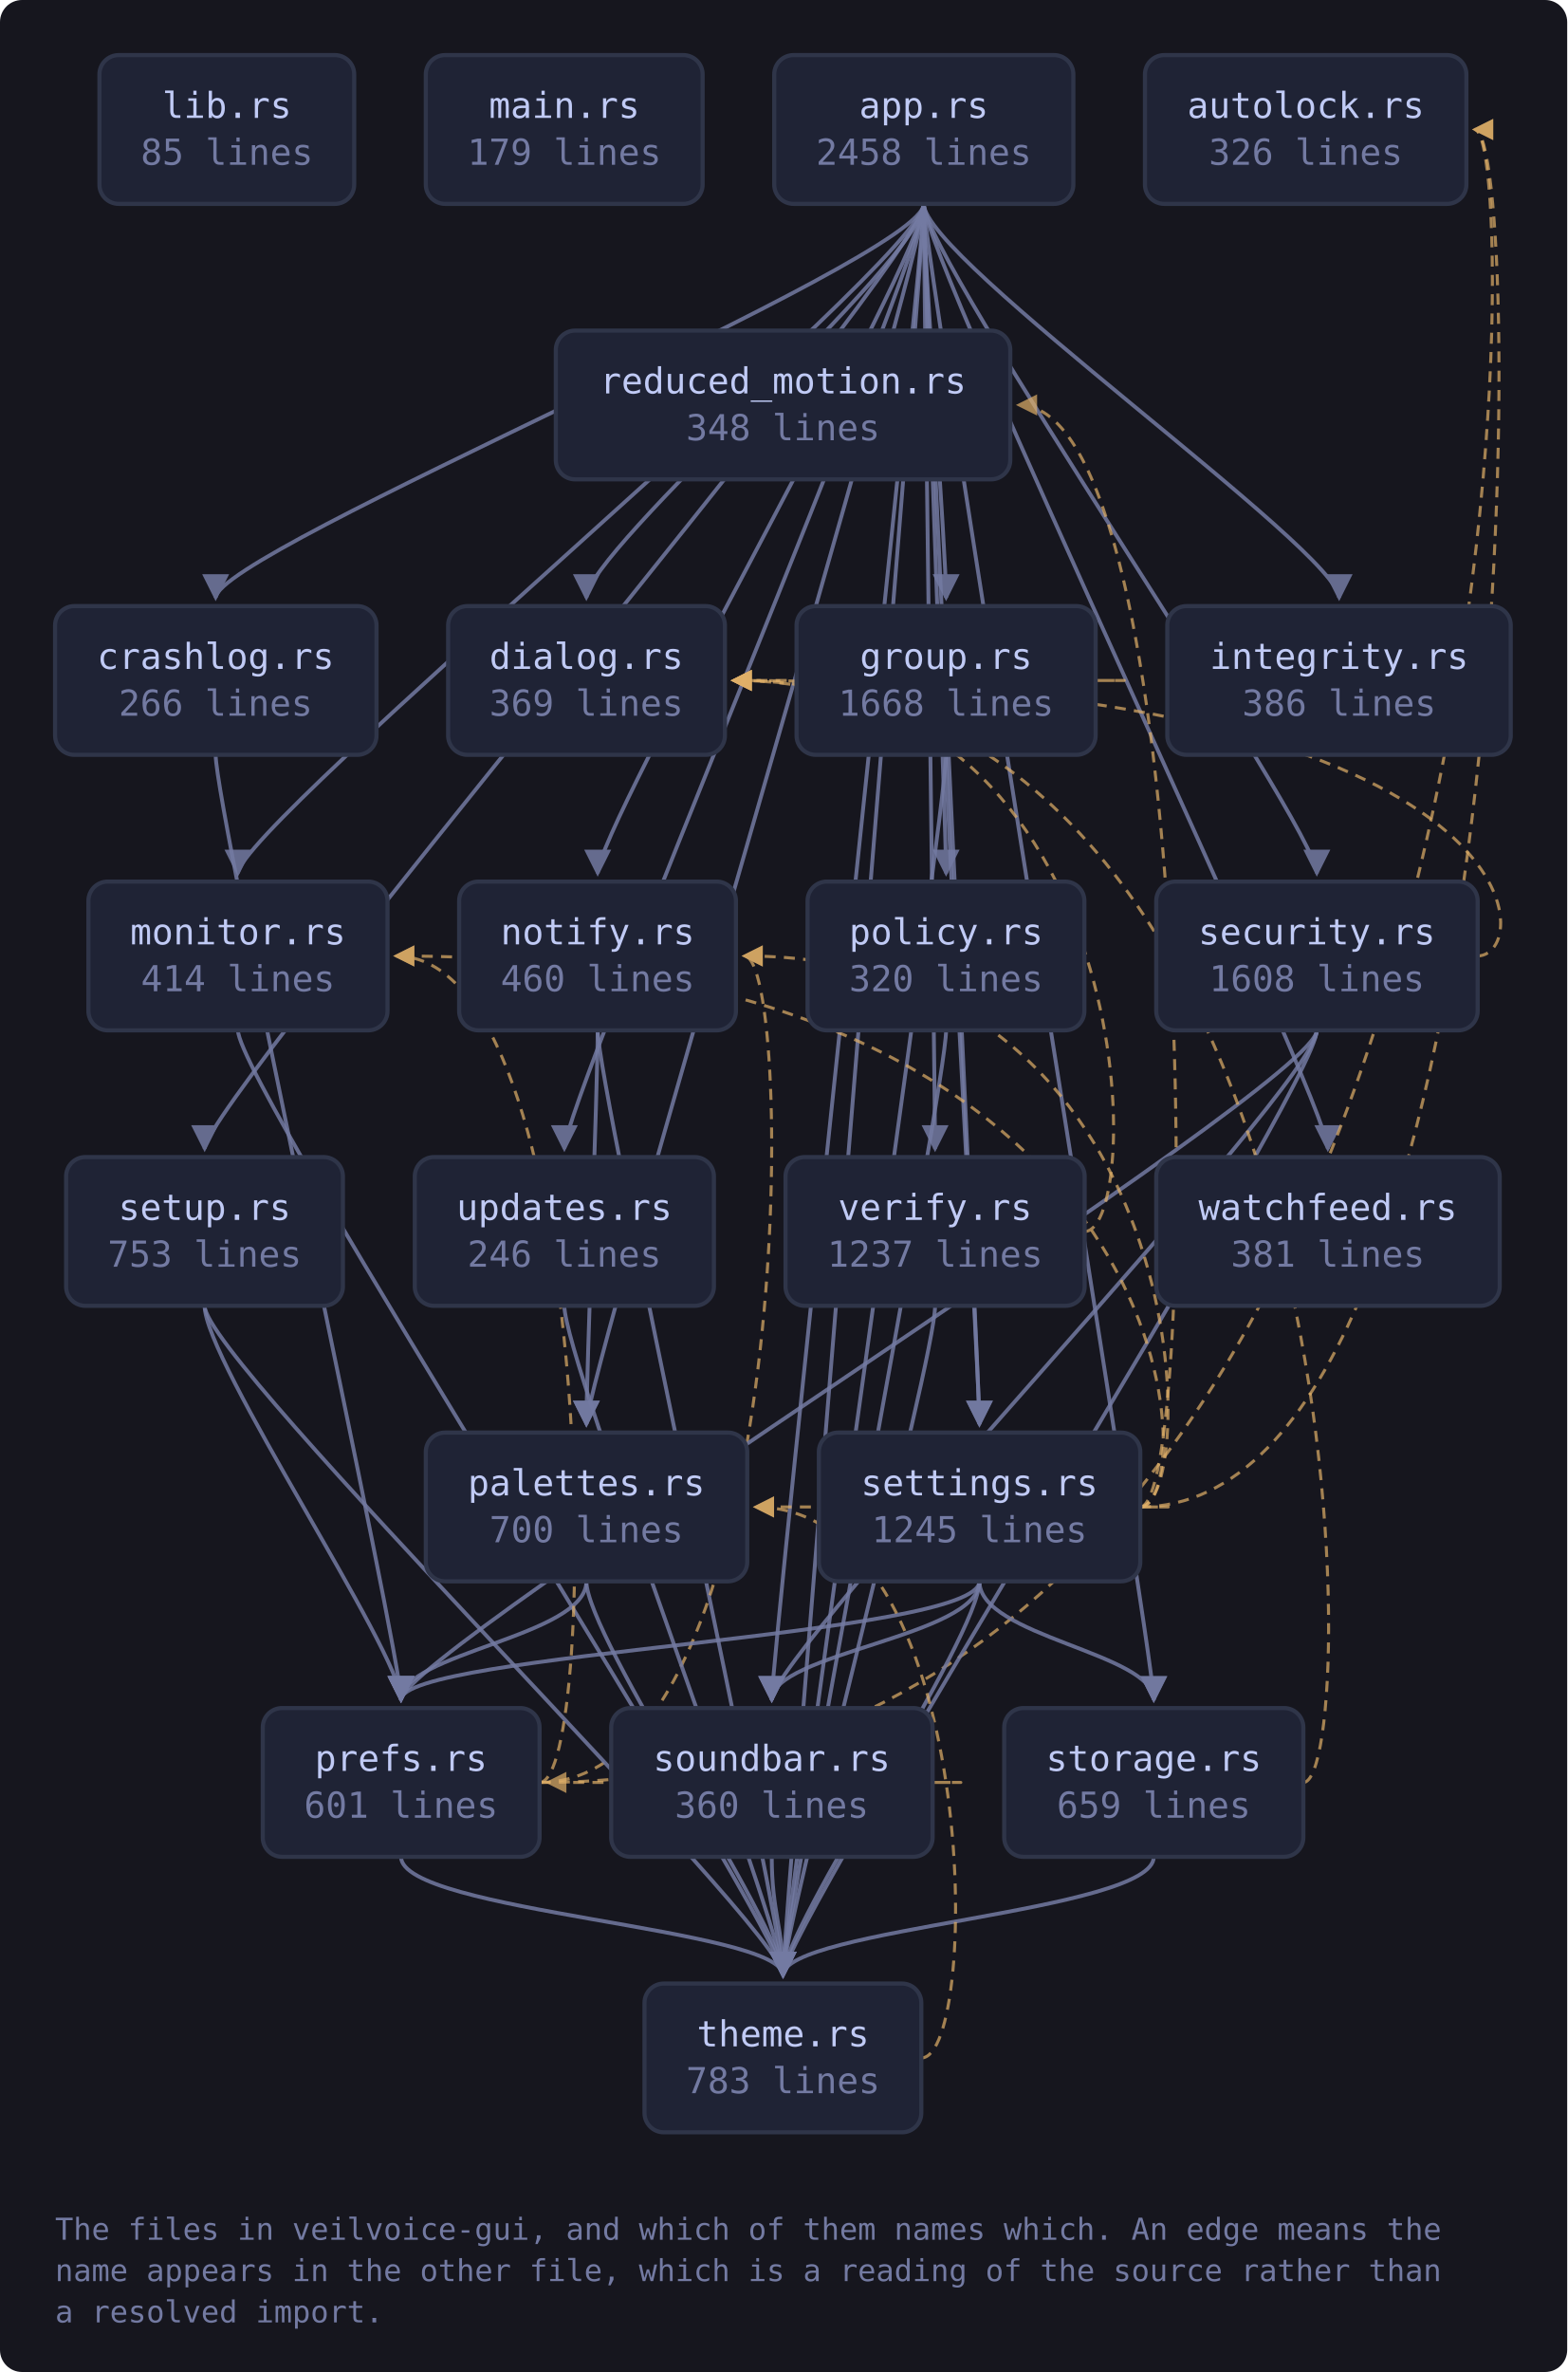
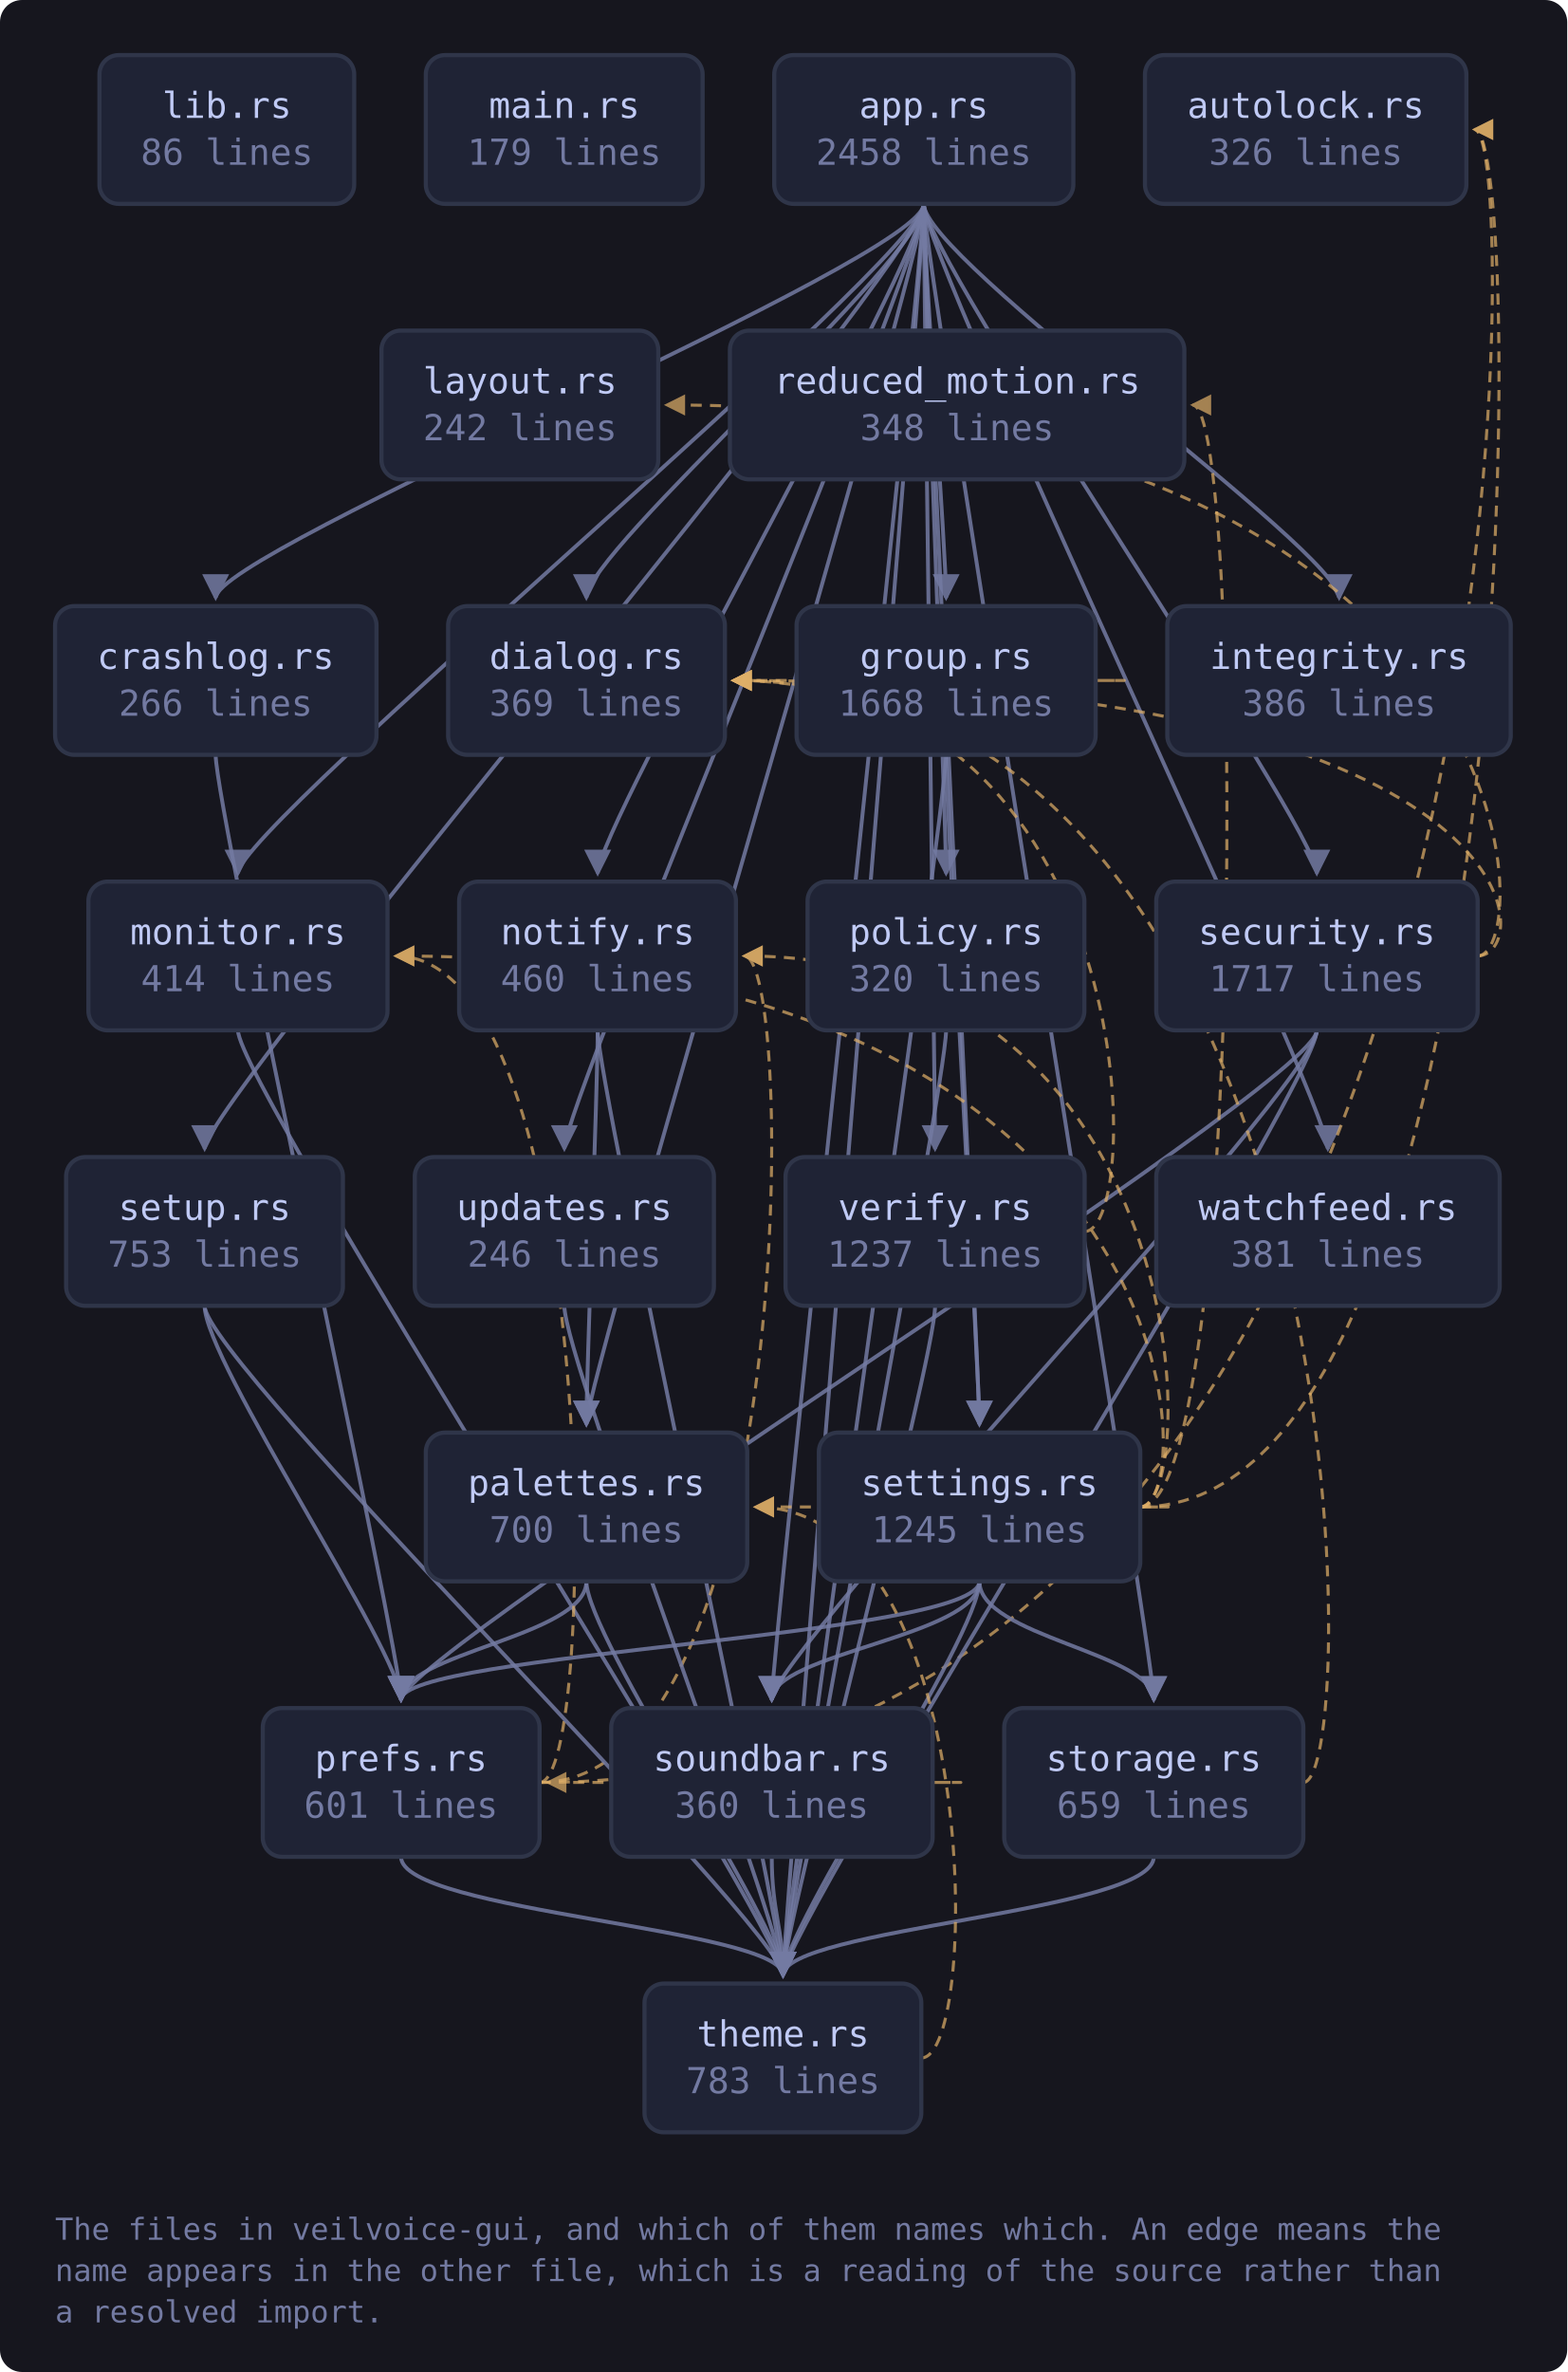
<svg xmlns="http://www.w3.org/2000/svg" viewBox="0 0 569 861" width="569" height="861" style="max-width:100%;height:auto" role="img" aria-label="flowchart">
  <defs>
    <marker id="a-muted" viewBox="0 0 8 8" refX="7" refY="4" markerWidth="7" markerHeight="7" orient="auto-start-reverse">
      <path d="M0 0 L8 4 L0 8 z" fill="var(--muted, #737aa2)" />
    </marker>
    <marker id="a-warn" viewBox="0 0 8 8" refX="7" refY="4" markerWidth="7" markerHeight="7" orient="auto-start-reverse">
      <path d="M0 0 L8 4 L0 8 z" fill="var(--warn, #e0af68)" />
    </marker>
    <marker id="a-accent" viewBox="0 0 8 8" refX="7" refY="4" markerWidth="7" markerHeight="7" orient="auto-start-reverse">
      <path d="M0 0 L8 4 L0 8 z" fill="var(--accent, #7aa2f7)" />
    </marker>
    <marker id="a-cyan" viewBox="0 0 8 8" refX="7" refY="4" markerWidth="7" markerHeight="7" orient="auto-start-reverse">
      <path d="M0 0 L8 4 L0 8 z" fill="var(--cyan, #7dcfff)" />
    </marker>
    <marker id="a-accent-2" viewBox="0 0 8 8" refX="7" refY="4" markerWidth="7" markerHeight="7" orient="auto-start-reverse">
      <path d="M0 0 L8 4 L0 8 z" fill="var(--accent-2, #bb9af7)" />
    </marker>
  </defs>
  <rect x="0" y="0" width="569" height="861" fill="var(--bg-inset, #16161e)" rx="8" />
  <path d="M335.4 74.0 C 335.4 94.0, 78.3 200.0, 78.3 217.0" fill="none" stroke="var(--muted, #737aa2)" stroke-width="1.4" opacity="0.85" marker-end="url(#a-muted)" />
  <path d="M335.4 74.0 C 335.4 94.0, 212.9 200.0, 212.9 217.0" fill="none" stroke="var(--muted, #737aa2)" stroke-width="1.4" opacity="0.85" marker-end="url(#a-muted)" />
  <path d="M335.4 74.0 C 335.4 94.0, 343.5 200.0, 343.5 217.0" fill="none" stroke="var(--muted, #737aa2)" stroke-width="1.4" opacity="0.85" marker-end="url(#a-muted)" />
  <path d="M335.4 74.0 C 335.4 94.0, 486.2 200.0, 486.2 217.0" fill="none" stroke="var(--muted, #737aa2)" stroke-width="1.4" opacity="0.85" marker-end="url(#a-muted)" />
  <path d="M335.4 74.0 C 335.4 94.0, 86.4 300.0, 86.4 317.0" fill="none" stroke="var(--muted, #737aa2)" stroke-width="1.4" opacity="0.85" marker-end="url(#a-muted)" />
  <path d="M335.4 74.0 C 335.4 94.0, 217.0 300.0, 217.0 317.0" fill="none" stroke="var(--muted, #737aa2)" stroke-width="1.4" opacity="0.85" marker-end="url(#a-muted)" />
  <path d="M335.4 74.0 C 335.4 94.0, 212.9 500.0, 212.9 517.0" fill="none" stroke="var(--muted, #737aa2)" stroke-width="1.4" opacity="0.85" marker-end="url(#a-muted)" />
  <path d="M335.4 74.0 C 335.4 94.0, 343.5 300.0, 343.5 317.0" fill="none" stroke="var(--muted, #737aa2)" stroke-width="1.4" opacity="0.85" marker-end="url(#a-muted)" />
  <path d="M335.4 74.0 C 335.4 94.0, 478.1 300.0, 478.1 317.0" fill="none" stroke="var(--muted, #737aa2)" stroke-width="1.4" opacity="0.85" marker-end="url(#a-muted)" />
  <path d="M335.4 74.0 C 335.4 94.0, 355.6 500.0, 355.6 517.0" fill="none" stroke="var(--muted, #737aa2)" stroke-width="1.4" opacity="0.85" marker-end="url(#a-muted)" />
  <path d="M335.4 74.0 C 335.4 94.0, 74.3 400.0, 74.3 417.0" fill="none" stroke="var(--muted, #737aa2)" stroke-width="1.4" opacity="0.85" marker-end="url(#a-muted)" />
  <path d="M335.4 74.0 C 335.4 94.0, 280.2 600.0, 280.2 617.0" fill="none" stroke="var(--muted, #737aa2)" stroke-width="1.4" opacity="0.85" marker-end="url(#a-muted)" />
  <path d="M335.4 74.0 C 335.4 94.0, 418.9 600.0, 418.9 617.0" fill="none" stroke="var(--muted, #737aa2)" stroke-width="1.4" opacity="0.85" marker-end="url(#a-muted)" />
  <path d="M335.4 74.0 C 335.4 94.0, 284.3 700.0, 284.3 717.0" fill="none" stroke="var(--muted, #737aa2)" stroke-width="1.4" opacity="0.85" marker-end="url(#a-muted)" />
  <path d="M335.4 74.0 C 335.4 94.0, 204.9 400.0, 204.9 417.0" fill="none" stroke="var(--muted, #737aa2)" stroke-width="1.4" opacity="0.85" marker-end="url(#a-muted)" />
  <path d="M335.4 74.0 C 335.4 94.0, 339.5 400.0, 339.5 417.0" fill="none" stroke="var(--muted, #737aa2)" stroke-width="1.4" opacity="0.85" marker-end="url(#a-muted)" />
  <path d="M335.4 74.0 C 335.4 94.0, 482.1 400.0, 482.1 417.0" fill="none" stroke="var(--muted, #737aa2)" stroke-width="1.4" opacity="0.85" marker-end="url(#a-muted)" />
  <path d="M78.3 274.0 C 78.3 294.0, 145.6 600.0, 145.6 617.0" fill="none" stroke="var(--muted, #737aa2)" stroke-width="1.4" opacity="0.85" marker-end="url(#a-muted)" />
  <path d="M397.8 247.0 C 419.8 247.0, 419.8 247.0, 266.2 247.0" fill="none" stroke="var(--warn, #e0af68)" stroke-width="1.1" opacity="0.7" stroke-dasharray="4 3" marker-end="url(#a-warn)" />
  <path d="M343.5 274.0 C 343.5 294.0, 355.6 500.0, 355.6 517.0" fill="none" stroke="var(--muted, #737aa2)" stroke-width="1.4" opacity="0.85" marker-end="url(#a-muted)" />
  <path d="M343.5 274.0 C 343.5 294.0, 284.3 700.0, 284.3 717.0" fill="none" stroke="var(--muted, #737aa2)" stroke-width="1.4" opacity="0.85" marker-end="url(#a-muted)" />
  <path d="M86.4 374.0 C 86.4 394.0, 284.3 700.0, 284.3 717.0" fill="none" stroke="var(--muted, #737aa2)" stroke-width="1.4" opacity="0.85" marker-end="url(#a-muted)" />
  <path d="M217.0 374.0 C 217.0 394.0, 212.9 500.0, 212.9 517.0" fill="none" stroke="var(--muted, #737aa2)" stroke-width="1.4" opacity="0.85" marker-end="url(#a-muted)" />
  <path d="M217.0 374.0 C 217.0 394.0, 284.3 700.0, 284.3 717.0" fill="none" stroke="var(--muted, #737aa2)" stroke-width="1.4" opacity="0.85" marker-end="url(#a-muted)" />
  <path d="M212.9 574.0 C 212.9 594.0, 145.6 600.0, 145.6 617.0" fill="none" stroke="var(--muted, #737aa2)" stroke-width="1.4" opacity="0.85" marker-end="url(#a-muted)" />
  <path d="M212.9 574.0 C 212.9 594.0, 284.3 700.0, 284.3 717.0" fill="none" stroke="var(--muted, #737aa2)" stroke-width="1.4" opacity="0.85" marker-end="url(#a-muted)" />
  <path d="M343.5 374.0 C 343.5 394.0, 284.3 700.0, 284.3 717.0" fill="none" stroke="var(--muted, #737aa2)" stroke-width="1.4" opacity="0.85" marker-end="url(#a-muted)" />
  <path d="M195.9 647.0 C 554.4 647.0, 554.4 47.0, 535.4 47.0" fill="none" stroke="var(--warn, #e0af68)" stroke-width="1.1" opacity="0.7" stroke-dasharray="4 3" marker-end="url(#a-warn)" />
  <path d="M195.9 647.0 C 217.9 647.0, 217.9 347.0, 143.7 347.0" fill="none" stroke="var(--warn, #e0af68)" stroke-width="1.1" opacity="0.7" stroke-dasharray="4 3" marker-end="url(#a-warn)" />
  <path d="M195.9 647.0 C 289.2 647.0, 289.2 347.0, 270.2 347.0" fill="none" stroke="var(--warn, #e0af68)" stroke-width="1.1" opacity="0.7" stroke-dasharray="4 3" marker-end="url(#a-warn)" />
  <path d="M145.6 674.0 C 145.6 694.0, 284.3 700.0, 284.3 717.0" fill="none" stroke="var(--muted, #737aa2)" stroke-width="1.4" opacity="0.85" marker-end="url(#a-muted)" />
  <path d="M536.4 347.0 C 558.4 347.0, 558.4 247.0, 266.2 247.0" fill="none" stroke="var(--warn, #e0af68)" stroke-width="1.1" opacity="0.7" stroke-dasharray="4 3" marker-end="url(#a-warn)" />
+   <path d="M536.4 347.0 C 558.4 347.0, 558.4 147.0, 242.0 147.0" fill="none" stroke="var(--warn, #e0af68)" stroke-width="1.1" opacity="0.7" stroke-dasharray="4 3" marker-end="url(#a-warn)" />
  <path d="M478.1 374.0 C 478.1 394.0, 145.6 600.0, 145.6 617.0" fill="none" stroke="var(--muted, #737aa2)" stroke-width="1.4" opacity="0.85" marker-end="url(#a-muted)" />
  <path d="M478.1 374.0 C 478.1 394.0, 280.2 600.0, 280.2 617.0" fill="none" stroke="var(--muted, #737aa2)" stroke-width="1.4" opacity="0.85" marker-end="url(#a-muted)" />
  <path d="M478.1 374.0 C 478.1 394.0, 284.3 700.0, 284.3 717.0" fill="none" stroke="var(--muted, #737aa2)" stroke-width="1.4" opacity="0.85" marker-end="url(#a-muted)" />
  <path d="M413.9 547.0 C 554.4 547.0, 554.4 47.0, 535.4 47.0" fill="none" stroke="var(--warn, #e0af68)" stroke-width="1.1" opacity="0.7" stroke-dasharray="4 3" marker-end="url(#a-warn)" />
  <path d="M413.9 547.0 C 435.9 547.0, 435.9 347.0, 143.7 347.0" fill="none" stroke="var(--warn, #e0af68)" stroke-width="1.1" opacity="0.7" stroke-dasharray="4 3" marker-end="url(#a-warn)" />
  <path d="M413.9 547.0 C 435.9 547.0, 435.9 347.0, 270.2 347.0" fill="none" stroke="var(--warn, #e0af68)" stroke-width="1.1" opacity="0.7" stroke-dasharray="4 3" marker-end="url(#a-warn)" />
  <path d="M413.9 547.0 C 435.9 547.0, 435.9 547.0, 274.3 547.0" fill="none" stroke="var(--warn, #e0af68)" stroke-width="1.1" opacity="0.7" stroke-dasharray="4 3" marker-end="url(#a-warn)" />
  <path d="M355.6 574.0 C 355.6 594.0, 145.6 600.0, 145.6 617.0" fill="none" stroke="var(--muted, #737aa2)" stroke-width="1.4" opacity="0.85" marker-end="url(#a-muted)" />
-   <path d="M413.9 547.0 C 435.9 547.0, 435.9 147.0, 369.8 147.0" fill="none" stroke="var(--warn, #e0af68)" stroke-width="1.1" opacity="0.7" stroke-dasharray="4 3" marker-end="url(#a-warn)" />
+   <path d="M413.9 547.0 C 452.0 547.0, 452.0 147.0, 433.0 147.0" fill="none" stroke="var(--warn, #e0af68)" stroke-width="1.1" opacity="0.7" stroke-dasharray="4 3" marker-end="url(#a-warn)" />
  <path d="M355.6 574.0 C 355.6 594.0, 280.2 600.0, 280.2 617.0" fill="none" stroke="var(--muted, #737aa2)" stroke-width="1.4" opacity="0.85" marker-end="url(#a-muted)" />
  <path d="M355.6 574.0 C 355.6 594.0, 418.9 600.0, 418.9 617.0" fill="none" stroke="var(--muted, #737aa2)" stroke-width="1.4" opacity="0.85" marker-end="url(#a-muted)" />
  <path d="M355.6 574.0 C 355.6 594.0, 284.3 700.0, 284.3 717.0" fill="none" stroke="var(--muted, #737aa2)" stroke-width="1.4" opacity="0.85" marker-end="url(#a-muted)" />
  <path d="M74.3 474.0 C 74.3 494.0, 145.6 600.0, 145.6 617.0" fill="none" stroke="var(--muted, #737aa2)" stroke-width="1.4" opacity="0.85" marker-end="url(#a-muted)" />
  <path d="M74.3 474.0 C 74.3 494.0, 284.3 700.0, 284.3 717.0" fill="none" stroke="var(--muted, #737aa2)" stroke-width="1.4" opacity="0.85" marker-end="url(#a-muted)" />
  <path d="M338.6 647.0 C 360.6 647.0, 360.6 647.0, 198.9 647.0" fill="none" stroke="var(--warn, #e0af68)" stroke-width="1.1" opacity="0.7" stroke-dasharray="4 3" marker-end="url(#a-warn)" />
  <path d="M280.2 674.0 C 280.2 694.0, 284.3 700.0, 284.3 717.0" fill="none" stroke="var(--muted, #737aa2)" stroke-width="1.4" opacity="0.85" marker-end="url(#a-muted)" />
  <path d="M473.2 647.0 C 495.2 647.0, 495.2 247.0, 266.2 247.0" fill="none" stroke="var(--warn, #e0af68)" stroke-width="1.1" opacity="0.7" stroke-dasharray="4 3" marker-end="url(#a-warn)" />
  <path d="M418.9 674.0 C 418.9 694.0, 284.3 700.0, 284.3 717.0" fill="none" stroke="var(--muted, #737aa2)" stroke-width="1.4" opacity="0.85" marker-end="url(#a-muted)" />
  <path d="M334.5 747.0 C 356.5 747.0, 356.5 547.0, 274.3 547.0" fill="none" stroke="var(--warn, #e0af68)" stroke-width="1.1" opacity="0.7" stroke-dasharray="4 3" marker-end="url(#a-warn)" />
  <path d="M204.9 474.0 C 204.9 494.0, 284.3 700.0, 284.3 717.0" fill="none" stroke="var(--muted, #737aa2)" stroke-width="1.4" opacity="0.85" marker-end="url(#a-muted)" />
  <path d="M393.8 447.0 C 415.8 447.0, 415.8 247.0, 266.2 247.0" fill="none" stroke="var(--warn, #e0af68)" stroke-width="1.1" opacity="0.7" stroke-dasharray="4 3" marker-end="url(#a-warn)" />
  <path d="M339.5 474.0 C 339.5 494.0, 284.3 700.0, 284.3 717.0" fill="none" stroke="var(--muted, #737aa2)" stroke-width="1.4" opacity="0.85" marker-end="url(#a-muted)" />
  <a href="https://github.com/tilas01/veilvoice/blob/main/crates/veilvoice-gui/src/lib.rs" target="_blank" rel="noopener noreferrer">
    <rect x="36.1" y="20.0" width="92.5" height="54.0" rx="7" fill="var(--bg-soft, #1f2335)" stroke="var(--border, #2f3549)" stroke-width="1.5" />
    <text x="82.4" y="42.8" font-family="ui-monospace, SFMono-Regular, Menlo, Consolas, monospace" font-size="13" fill="var(--fg, #c0caf5)" text-anchor="middle">lib.rs</text>
-     <text x="82.4" y="59.8" font-family="ui-monospace, SFMono-Regular, Menlo, Consolas, monospace" font-size="13" fill="var(--muted, #737aa2)" text-anchor="middle">85 lines</text>
+     <text x="82.4" y="59.8" font-family="ui-monospace, SFMono-Regular, Menlo, Consolas, monospace" font-size="13" fill="var(--muted, #737aa2)" text-anchor="middle">86 lines</text>
  </a>
  <a href="https://github.com/tilas01/veilvoice/blob/main/crates/veilvoice-gui/src/main.rs" target="_blank" rel="noopener noreferrer">
    <rect x="154.6" y="20.0" width="100.5" height="54.0" rx="7" fill="var(--bg-soft, #1f2335)" stroke="var(--border, #2f3549)" stroke-width="1.5" />
    <text x="204.9" y="42.8" font-family="ui-monospace, SFMono-Regular, Menlo, Consolas, monospace" font-size="13" fill="var(--fg, #c0caf5)" text-anchor="middle">main.rs</text>
    <text x="204.9" y="59.8" font-family="ui-monospace, SFMono-Regular, Menlo, Consolas, monospace" font-size="13" fill="var(--muted, #737aa2)" text-anchor="middle">179 lines</text>
  </a>
  <a href="https://github.com/tilas01/veilvoice/blob/main/crates/veilvoice-gui/src/app.rs" target="_blank" rel="noopener noreferrer">
    <rect x="281.1" y="20.0" width="108.6" height="54.0" rx="7" fill="var(--bg-soft, #1f2335)" stroke="var(--border, #2f3549)" stroke-width="1.5" />
    <text x="335.4" y="42.8" font-family="ui-monospace, SFMono-Regular, Menlo, Consolas, monospace" font-size="13" fill="var(--fg, #c0caf5)" text-anchor="middle">app.rs</text>
    <text x="335.4" y="59.8" font-family="ui-monospace, SFMono-Regular, Menlo, Consolas, monospace" font-size="13" fill="var(--muted, #737aa2)" text-anchor="middle">2458 lines</text>
  </a>
  <a href="https://github.com/tilas01/veilvoice/blob/main/crates/veilvoice-gui/src/autolock.rs" target="_blank" rel="noopener noreferrer">
    <rect x="415.7" y="20.0" width="116.7" height="54.0" rx="7" fill="var(--bg-soft, #1f2335)" stroke="var(--border, #2f3549)" stroke-width="1.5" />
    <text x="474.1" y="42.8" font-family="ui-monospace, SFMono-Regular, Menlo, Consolas, monospace" font-size="13" fill="var(--fg, #c0caf5)" text-anchor="middle">autolock.rs</text>
    <text x="474.1" y="59.8" font-family="ui-monospace, SFMono-Regular, Menlo, Consolas, monospace" font-size="13" fill="var(--muted, #737aa2)" text-anchor="middle">326 lines</text>
  </a>
  <a href="https://github.com/tilas01/veilvoice/blob/main/crates/veilvoice-gui/src/crashlog.rs" target="_blank" rel="noopener noreferrer">
    <rect x="20.0" y="220.0" width="116.7" height="54.0" rx="7" fill="var(--bg-soft, #1f2335)" stroke="var(--border, #2f3549)" stroke-width="1.5" />
    <text x="78.3" y="242.8" font-family="ui-monospace, SFMono-Regular, Menlo, Consolas, monospace" font-size="13" fill="var(--fg, #c0caf5)" text-anchor="middle">crashlog.rs</text>
    <text x="78.3" y="259.8" font-family="ui-monospace, SFMono-Regular, Menlo, Consolas, monospace" font-size="13" fill="var(--muted, #737aa2)" text-anchor="middle">266 lines</text>
  </a>
  <a href="https://github.com/tilas01/veilvoice/blob/main/crates/veilvoice-gui/src/dialog.rs" target="_blank" rel="noopener noreferrer">
    <rect x="162.7" y="220.0" width="100.5" height="54.0" rx="7" fill="var(--bg-soft, #1f2335)" stroke="var(--border, #2f3549)" stroke-width="1.5" />
    <text x="212.9" y="242.8" font-family="ui-monospace, SFMono-Regular, Menlo, Consolas, monospace" font-size="13" fill="var(--fg, #c0caf5)" text-anchor="middle">dialog.rs</text>
    <text x="212.9" y="259.8" font-family="ui-monospace, SFMono-Regular, Menlo, Consolas, monospace" font-size="13" fill="var(--muted, #737aa2)" text-anchor="middle">369 lines</text>
  </a>
  <a href="https://github.com/tilas01/veilvoice/blob/main/crates/veilvoice-gui/src/group.rs" target="_blank" rel="noopener noreferrer">
    <rect x="289.2" y="220.0" width="108.6" height="54.0" rx="7" fill="var(--bg-soft, #1f2335)" stroke="var(--border, #2f3549)" stroke-width="1.5" />
    <text x="343.5" y="242.8" font-family="ui-monospace, SFMono-Regular, Menlo, Consolas, monospace" font-size="13" fill="var(--fg, #c0caf5)" text-anchor="middle">group.rs</text>
    <text x="343.5" y="259.8" font-family="ui-monospace, SFMono-Regular, Menlo, Consolas, monospace" font-size="13" fill="var(--muted, #737aa2)" text-anchor="middle">1668 lines</text>
  </a>
  <a href="https://github.com/tilas01/veilvoice/blob/main/crates/veilvoice-gui/src/integrity.rs" target="_blank" rel="noopener noreferrer">
    <rect x="423.8" y="220.0" width="124.7" height="54.0" rx="7" fill="var(--bg-soft, #1f2335)" stroke="var(--border, #2f3549)" stroke-width="1.5" />
    <text x="486.2" y="242.8" font-family="ui-monospace, SFMono-Regular, Menlo, Consolas, monospace" font-size="13" fill="var(--fg, #c0caf5)" text-anchor="middle">integrity.rs</text>
    <text x="486.2" y="259.8" font-family="ui-monospace, SFMono-Regular, Menlo, Consolas, monospace" font-size="13" fill="var(--muted, #737aa2)" text-anchor="middle">386 lines</text>
  </a>
+   <a href="https://github.com/tilas01/veilvoice/blob/main/crates/veilvoice-gui/src/layout.rs" target="_blank" rel="noopener noreferrer">
+     <rect x="138.5" y="120.0" width="100.5" height="54.0" rx="7" fill="var(--bg-soft, #1f2335)" stroke="var(--border, #2f3549)" stroke-width="1.5" />
+     <text x="188.8" y="142.8" font-family="ui-monospace, SFMono-Regular, Menlo, Consolas, monospace" font-size="13" fill="var(--fg, #c0caf5)" text-anchor="middle">layout.rs</text>
+     <text x="188.8" y="159.8" font-family="ui-monospace, SFMono-Regular, Menlo, Consolas, monospace" font-size="13" fill="var(--muted, #737aa2)" text-anchor="middle">242 lines</text>
+   </a>
  <a href="https://github.com/tilas01/veilvoice/blob/main/crates/veilvoice-gui/src/monitor.rs" target="_blank" rel="noopener noreferrer">
    <rect x="32.1" y="320.0" width="108.6" height="54.0" rx="7" fill="var(--bg-soft, #1f2335)" stroke="var(--border, #2f3549)" stroke-width="1.5" />
    <text x="86.4" y="342.8" font-family="ui-monospace, SFMono-Regular, Menlo, Consolas, monospace" font-size="13" fill="var(--fg, #c0caf5)" text-anchor="middle">monitor.rs</text>
    <text x="86.4" y="359.8" font-family="ui-monospace, SFMono-Regular, Menlo, Consolas, monospace" font-size="13" fill="var(--muted, #737aa2)" text-anchor="middle">414 lines</text>
  </a>
  <a href="https://github.com/tilas01/veilvoice/blob/main/crates/veilvoice-gui/src/notify.rs" target="_blank" rel="noopener noreferrer">
    <rect x="166.7" y="320.0" width="100.5" height="54.0" rx="7" fill="var(--bg-soft, #1f2335)" stroke="var(--border, #2f3549)" stroke-width="1.5" />
    <text x="217.0" y="342.8" font-family="ui-monospace, SFMono-Regular, Menlo, Consolas, monospace" font-size="13" fill="var(--fg, #c0caf5)" text-anchor="middle">notify.rs</text>
    <text x="217.0" y="359.8" font-family="ui-monospace, SFMono-Regular, Menlo, Consolas, monospace" font-size="13" fill="var(--muted, #737aa2)" text-anchor="middle">460 lines</text>
  </a>
  <a href="https://github.com/tilas01/veilvoice/blob/main/crates/veilvoice-gui/src/palettes.rs" target="_blank" rel="noopener noreferrer">
    <rect x="154.6" y="520.0" width="116.7" height="54.0" rx="7" fill="var(--bg-soft, #1f2335)" stroke="var(--border, #2f3549)" stroke-width="1.5" />
    <text x="212.9" y="542.8" font-family="ui-monospace, SFMono-Regular, Menlo, Consolas, monospace" font-size="13" fill="var(--fg, #c0caf5)" text-anchor="middle">palettes.rs</text>
    <text x="212.9" y="559.8" font-family="ui-monospace, SFMono-Regular, Menlo, Consolas, monospace" font-size="13" fill="var(--muted, #737aa2)" text-anchor="middle">700 lines</text>
  </a>
  <a href="https://github.com/tilas01/veilvoice/blob/main/crates/veilvoice-gui/src/policy.rs" target="_blank" rel="noopener noreferrer">
    <rect x="293.2" y="320.0" width="100.5" height="54.0" rx="7" fill="var(--bg-soft, #1f2335)" stroke="var(--border, #2f3549)" stroke-width="1.5" />
    <text x="343.5" y="342.8" font-family="ui-monospace, SFMono-Regular, Menlo, Consolas, monospace" font-size="13" fill="var(--fg, #c0caf5)" text-anchor="middle">policy.rs</text>
    <text x="343.5" y="359.8" font-family="ui-monospace, SFMono-Regular, Menlo, Consolas, monospace" font-size="13" fill="var(--muted, #737aa2)" text-anchor="middle">320 lines</text>
  </a>
  <a href="https://github.com/tilas01/veilvoice/blob/main/crates/veilvoice-gui/src/prefs.rs" target="_blank" rel="noopener noreferrer">
    <rect x="95.4" y="620.0" width="100.5" height="54.0" rx="7" fill="var(--bg-soft, #1f2335)" stroke="var(--border, #2f3549)" stroke-width="1.5" />
    <text x="145.6" y="642.8" font-family="ui-monospace, SFMono-Regular, Menlo, Consolas, monospace" font-size="13" fill="var(--fg, #c0caf5)" text-anchor="middle">prefs.rs</text>
    <text x="145.6" y="659.8" font-family="ui-monospace, SFMono-Regular, Menlo, Consolas, monospace" font-size="13" fill="var(--muted, #737aa2)" text-anchor="middle">601 lines</text>
  </a>
  <a href="https://github.com/tilas01/veilvoice/blob/main/crates/veilvoice-gui/src/reduced_motion.rs" target="_blank" rel="noopener noreferrer">
-     <rect x="201.8" y="120.0" width="165.0" height="54.0" rx="7" fill="var(--bg-soft, #1f2335)" stroke="var(--border, #2f3549)" stroke-width="1.5" />
-     <text x="284.3" y="142.8" font-family="ui-monospace, SFMono-Regular, Menlo, Consolas, monospace" font-size="13" fill="var(--fg, #c0caf5)" text-anchor="middle">reduced_motion.rs</text>
-     <text x="284.3" y="159.8" font-family="ui-monospace, SFMono-Regular, Menlo, Consolas, monospace" font-size="13" fill="var(--muted, #737aa2)" text-anchor="middle">348 lines</text>
+     <rect x="265.0" y="120.0" width="165.0" height="54.0" rx="7" fill="var(--bg-soft, #1f2335)" stroke="var(--border, #2f3549)" stroke-width="1.5" />
+     <text x="347.5" y="142.8" font-family="ui-monospace, SFMono-Regular, Menlo, Consolas, monospace" font-size="13" fill="var(--fg, #c0caf5)" text-anchor="middle">reduced_motion.rs</text>
+     <text x="347.5" y="159.8" font-family="ui-monospace, SFMono-Regular, Menlo, Consolas, monospace" font-size="13" fill="var(--muted, #737aa2)" text-anchor="middle">348 lines</text>
  </a>
  <a href="https://github.com/tilas01/veilvoice/blob/main/crates/veilvoice-gui/src/security.rs" target="_blank" rel="noopener noreferrer">
    <rect x="419.8" y="320.0" width="116.7" height="54.0" rx="7" fill="var(--bg-soft, #1f2335)" stroke="var(--border, #2f3549)" stroke-width="1.5" />
    <text x="478.1" y="342.8" font-family="ui-monospace, SFMono-Regular, Menlo, Consolas, monospace" font-size="13" fill="var(--fg, #c0caf5)" text-anchor="middle">security.rs</text>
-     <text x="478.1" y="359.8" font-family="ui-monospace, SFMono-Regular, Menlo, Consolas, monospace" font-size="13" fill="var(--muted, #737aa2)" text-anchor="middle">1608 lines</text>
+     <text x="478.1" y="359.8" font-family="ui-monospace, SFMono-Regular, Menlo, Consolas, monospace" font-size="13" fill="var(--muted, #737aa2)" text-anchor="middle">1717 lines</text>
  </a>
  <a href="https://github.com/tilas01/veilvoice/blob/main/crates/veilvoice-gui/src/settings.rs" target="_blank" rel="noopener noreferrer">
    <rect x="297.3" y="520.0" width="116.7" height="54.0" rx="7" fill="var(--bg-soft, #1f2335)" stroke="var(--border, #2f3549)" stroke-width="1.5" />
    <text x="355.6" y="542.8" font-family="ui-monospace, SFMono-Regular, Menlo, Consolas, monospace" font-size="13" fill="var(--fg, #c0caf5)" text-anchor="middle">settings.rs</text>
    <text x="355.6" y="559.8" font-family="ui-monospace, SFMono-Regular, Menlo, Consolas, monospace" font-size="13" fill="var(--muted, #737aa2)" text-anchor="middle">1245 lines</text>
  </a>
  <a href="https://github.com/tilas01/veilvoice/blob/main/crates/veilvoice-gui/src/setup.rs" target="_blank" rel="noopener noreferrer">
    <rect x="24.0" y="420.0" width="100.5" height="54.0" rx="7" fill="var(--bg-soft, #1f2335)" stroke="var(--border, #2f3549)" stroke-width="1.5" />
    <text x="74.3" y="442.8" font-family="ui-monospace, SFMono-Regular, Menlo, Consolas, monospace" font-size="13" fill="var(--fg, #c0caf5)" text-anchor="middle">setup.rs</text>
    <text x="74.3" y="459.8" font-family="ui-monospace, SFMono-Regular, Menlo, Consolas, monospace" font-size="13" fill="var(--muted, #737aa2)" text-anchor="middle">753 lines</text>
  </a>
  <a href="https://github.com/tilas01/veilvoice/blob/main/crates/veilvoice-gui/src/soundbar.rs" target="_blank" rel="noopener noreferrer">
    <rect x="221.9" y="620.0" width="116.7" height="54.0" rx="7" fill="var(--bg-soft, #1f2335)" stroke="var(--border, #2f3549)" stroke-width="1.5" />
    <text x="280.2" y="642.8" font-family="ui-monospace, SFMono-Regular, Menlo, Consolas, monospace" font-size="13" fill="var(--fg, #c0caf5)" text-anchor="middle">soundbar.rs</text>
    <text x="280.2" y="659.8" font-family="ui-monospace, SFMono-Regular, Menlo, Consolas, monospace" font-size="13" fill="var(--muted, #737aa2)" text-anchor="middle">360 lines</text>
  </a>
  <a href="https://github.com/tilas01/veilvoice/blob/main/crates/veilvoice-gui/src/storage.rs" target="_blank" rel="noopener noreferrer">
    <rect x="364.6" y="620.0" width="108.6" height="54.0" rx="7" fill="var(--bg-soft, #1f2335)" stroke="var(--border, #2f3549)" stroke-width="1.5" />
    <text x="418.9" y="642.8" font-family="ui-monospace, SFMono-Regular, Menlo, Consolas, monospace" font-size="13" fill="var(--fg, #c0caf5)" text-anchor="middle">storage.rs</text>
    <text x="418.9" y="659.8" font-family="ui-monospace, SFMono-Regular, Menlo, Consolas, monospace" font-size="13" fill="var(--muted, #737aa2)" text-anchor="middle">659 lines</text>
  </a>
  <a href="https://github.com/tilas01/veilvoice/blob/main/crates/veilvoice-gui/src/theme.rs" target="_blank" rel="noopener noreferrer">
    <rect x="234.0" y="720.0" width="100.5" height="54.0" rx="7" fill="var(--bg-soft, #1f2335)" stroke="var(--border, #2f3549)" stroke-width="1.5" />
    <text x="284.3" y="742.8" font-family="ui-monospace, SFMono-Regular, Menlo, Consolas, monospace" font-size="13" fill="var(--fg, #c0caf5)" text-anchor="middle">theme.rs</text>
    <text x="284.3" y="759.8" font-family="ui-monospace, SFMono-Regular, Menlo, Consolas, monospace" font-size="13" fill="var(--muted, #737aa2)" text-anchor="middle">783 lines</text>
  </a>
  <a href="https://github.com/tilas01/veilvoice/blob/main/crates/veilvoice-gui/src/updates.rs" target="_blank" rel="noopener noreferrer">
    <rect x="150.6" y="420.0" width="108.6" height="54.0" rx="7" fill="var(--bg-soft, #1f2335)" stroke="var(--border, #2f3549)" stroke-width="1.5" />
    <text x="204.9" y="442.8" font-family="ui-monospace, SFMono-Regular, Menlo, Consolas, monospace" font-size="13" fill="var(--fg, #c0caf5)" text-anchor="middle">updates.rs</text>
    <text x="204.9" y="459.8" font-family="ui-monospace, SFMono-Regular, Menlo, Consolas, monospace" font-size="13" fill="var(--muted, #737aa2)" text-anchor="middle">246 lines</text>
  </a>
  <a href="https://github.com/tilas01/veilvoice/blob/main/crates/veilvoice-gui/src/verify.rs" target="_blank" rel="noopener noreferrer">
    <rect x="285.2" y="420.0" width="108.6" height="54.0" rx="7" fill="var(--bg-soft, #1f2335)" stroke="var(--border, #2f3549)" stroke-width="1.5" />
    <text x="339.5" y="442.8" font-family="ui-monospace, SFMono-Regular, Menlo, Consolas, monospace" font-size="13" fill="var(--fg, #c0caf5)" text-anchor="middle">verify.rs</text>
    <text x="339.5" y="459.8" font-family="ui-monospace, SFMono-Regular, Menlo, Consolas, monospace" font-size="13" fill="var(--muted, #737aa2)" text-anchor="middle">1237 lines</text>
  </a>
  <a href="https://github.com/tilas01/veilvoice/blob/main/crates/veilvoice-gui/src/watchfeed.rs" target="_blank" rel="noopener noreferrer">
    <rect x="419.8" y="420.0" width="124.7" height="54.0" rx="7" fill="var(--bg-soft, #1f2335)" stroke="var(--border, #2f3549)" stroke-width="1.5" />
    <text x="482.1" y="442.8" font-family="ui-monospace, SFMono-Regular, Menlo, Consolas, monospace" font-size="13" fill="var(--fg, #c0caf5)" text-anchor="middle">watchfeed.rs</text>
    <text x="482.1" y="459.8" font-family="ui-monospace, SFMono-Regular, Menlo, Consolas, monospace" font-size="13" fill="var(--muted, #737aa2)" text-anchor="middle">381 lines</text>
  </a>
  <text x="20.0" y="813.0" font-family="ui-monospace, SFMono-Regular, Menlo, Consolas, monospace" font-size="11" fill="var(--muted, #737aa2)">The files in veilvoice-gui, and which of them names which. An edge means the</text>
  <text x="20.0" y="828.0" font-family="ui-monospace, SFMono-Regular, Menlo, Consolas, monospace" font-size="11" fill="var(--muted, #737aa2)">name appears in the other file, which is a reading of the source rather than</text>
  <text x="20.0" y="843.0" font-family="ui-monospace, SFMono-Regular, Menlo, Consolas, monospace" font-size="11" fill="var(--muted, #737aa2)">a resolved import.</text>
</svg>
